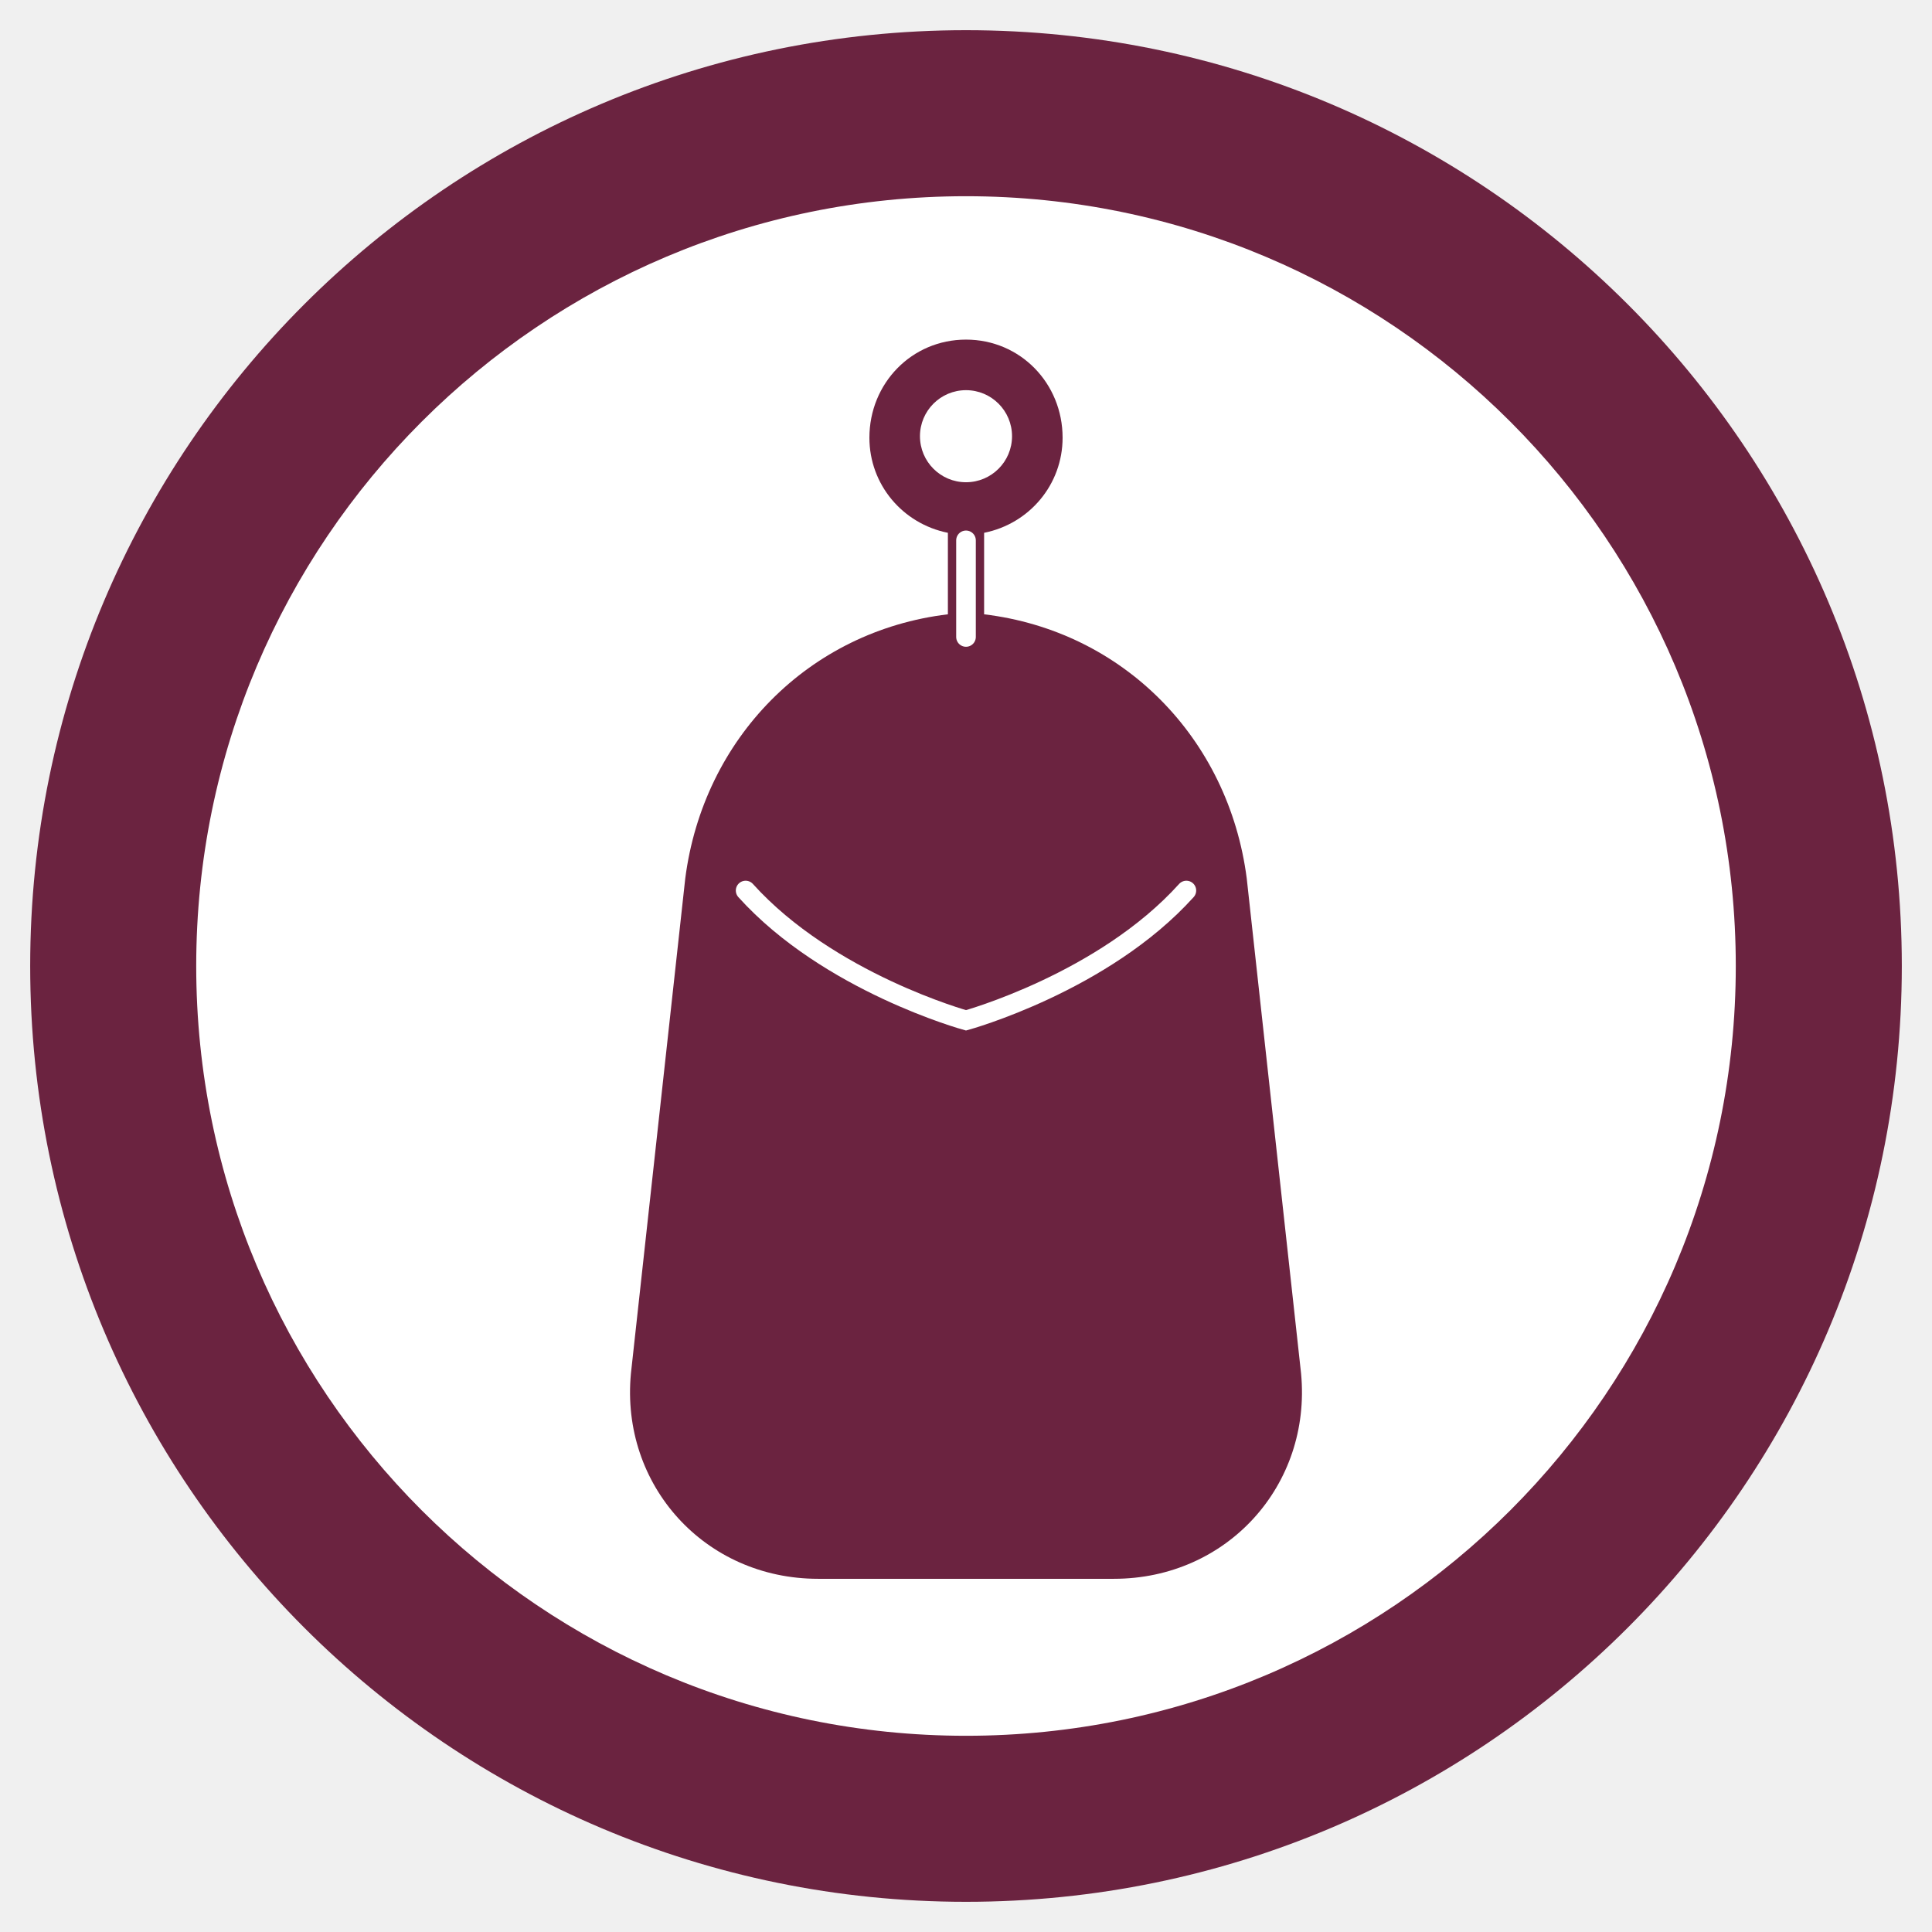
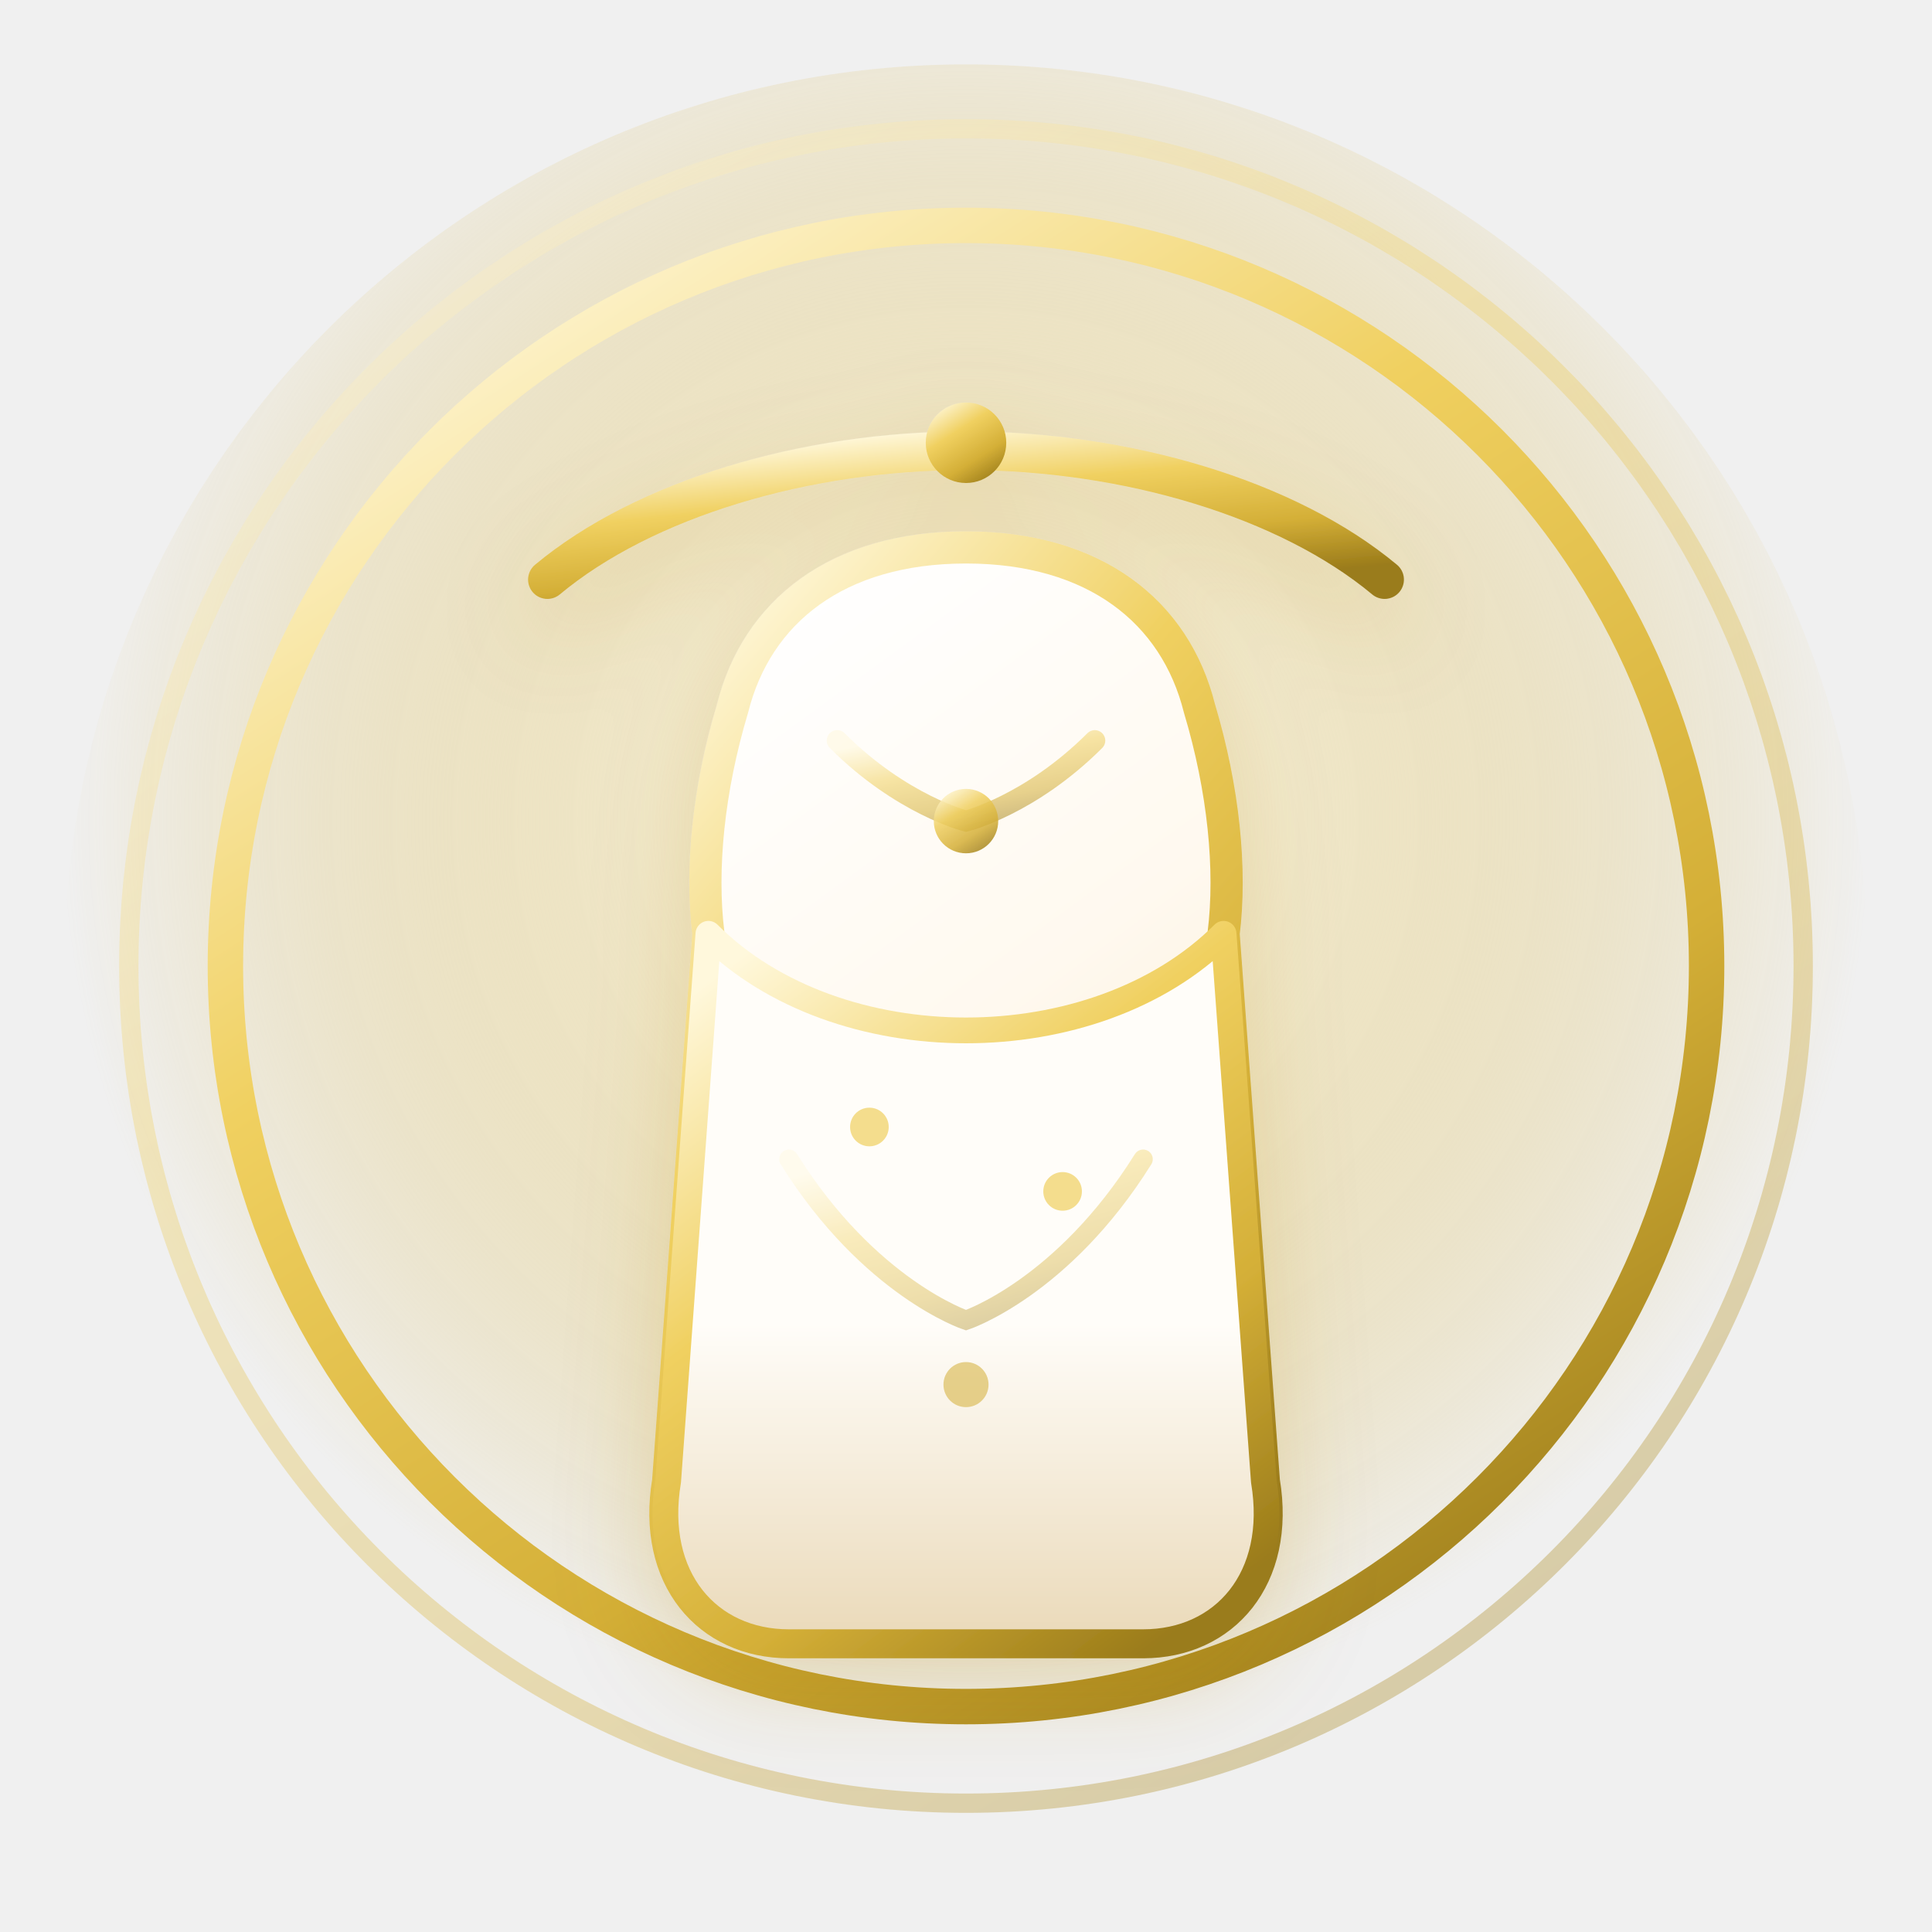
- <svg xmlns="http://www.w3.org/2000/svg" viewBox="0 0 128 128" fill="none" aria-hidden="true">
-   <circle cx="64" cy="64" r="62" fill="#6b2340" />
-   <circle cx="64" cy="64" r="51" fill="#ffffff" />
-   <path fill="#6b2340" d="M64 22.5        c-3.6 0-6.4 2.9-6.4 6.5        c0 3.1 2.2 5.7 5.2 6.3        v5.4        c-9.2 1.1-16.2 8.2-17.4 17.5        l-3.6 32.8        c-.7 7.4 4.9 13.6 12.4 13.6        h19.6        c7.5 0 13.1-6.2 12.4-13.6        l-3.6-32.8        c-1.2-9.3-8.2-16.4-17.4-17.5        v-5.4        c3-.6 5.2-3.2 5.2-6.3        c0-3.6-2.8-6.5-6.4-6.5z" />
-   <path d="M64 35.8v6.4" stroke="#ffffff" stroke-width="1.3" stroke-linecap="round" />
-   <path d="M49.4 59c5.5 6.1 14.6 8.6 14.6 8.6s9.1-2.5 14.6-8.6" stroke="#ffffff" stroke-width="1.3" fill="none" stroke-linecap="round" />
-   <circle cx="64" cy="28.9" r="3.05" fill="#ffffff" />
+ <svg xmlns="http://www.w3.org/2000/svg" viewBox="0 0 120 120" fill="none" aria-hidden="true">
+   <defs>
+     <linearGradient id="gold" x1="18%" y1="0%" x2="82%" y2="100%">
+       <stop offset="0%" stop-color="#fff8dc" />
+       <stop offset="35%" stop-color="#f0d060" />
+       <stop offset="70%" stop-color="#d4af37" />
+       <stop offset="100%" stop-color="#9a7b1a" />
+     </linearGradient>
+     <linearGradient id="silk" x1="30%" y1="0%" x2="70%" y2="100%">
+       <stop offset="0%" stop-color="#ffffff" />
+       <stop offset="45%" stop-color="#fff9ef" />
+       <stop offset="100%" stop-color="#f3e3c2" />
+     </linearGradient>
+     <linearGradient id="skirt" x1="50%" y1="55%" x2="50%" y2="100%">
+       <stop offset="0%" stop-color="#fffdf9" />
+       <stop offset="100%" stop-color="#ead9b8" />
+     </linearGradient>
+     <radialGradient id="halo" cx="50%" cy="42%" r="50%">
+       <stop offset="0%" stop-color="#fffef7" stop-opacity="1" />
+       <stop offset="100%" stop-color="#d4af37" stop-opacity="0" />
+     </radialGradient>
+     <filter id="glow" x="-30%" y="-30%" width="160%" height="160%">
+       <feDropShadow dx="0" dy="2" stdDeviation="3" flood-color="#b8860b" flood-opacity="0.22" />
+     </filter>
+   </defs>
+   <circle cx="60" cy="60" r="56" fill="url(#halo)" />
+   <circle cx="60" cy="60" r="52" stroke="url(#gold)" stroke-width="1.2" opacity="0.35" />
+   <circle cx="60" cy="60" r="46" stroke="url(#gold)" stroke-width="2.2" />
+   <g filter="url(#glow)">
+     <path d="M34 36 C40 31 50 28 60 28 C70 28 80 31 86 36" stroke="url(#gold)" stroke-width="2.4" stroke-linecap="round" fill="none" />
+     <circle cx="60" cy="27.5" r="2.5" fill="url(#gold)" />
+     <path d="M60 34          C52 34 47 38 45.5 44          C44 49 43.5 54 44 58          L41.5 92          C40.5 98 44 102 49 102          H71          C76 102 79.5 98 78.5 92          L76 58          C76.5 54 76 49 74.5 44          C73 38 68 34 60 34          Z" fill="url(#silk)" stroke="url(#gold)" stroke-width="2" stroke-linejoin="round" />
+     <path d="M60 34 L60 58" stroke="url(#gold)" stroke-width="1" opacity="0.25" />
+     <path d="M44 58          C48 62 54 64 60 64          C66 64 72 62 76 58          L78.5 92          C79.5 98 76 102 71 102          H49          C44 102 40.5 98 41.5 92          Z" fill="url(#skirt)" stroke="url(#gold)" stroke-width="1.6" stroke-linejoin="round" />
+     <path d="M49 72 C54 80 60 82 60 82 C60 82 66 80 71 72" stroke="url(#gold)" stroke-width="1.2" fill="none" opacity="0.4" stroke-linecap="round" />
+     <path d="M52 46 C56 50 60 51 60 51 C60 51 64 50 68 46" stroke="url(#gold)" stroke-width="1.3" fill="none" opacity="0.55" stroke-linecap="round" />
+     <circle cx="60" cy="51" r="2" fill="url(#gold)" opacity="0.85" />
+     <circle cx="54" cy="70" r="1.2" fill="#f0d060" opacity="0.7" />
+     <circle cx="66" cy="74" r="1.2" fill="#f0d060" opacity="0.7" />
+     <circle cx="60" cy="86" r="1.4" fill="#d4af37" opacity="0.55" />
+   </g>
</svg>
